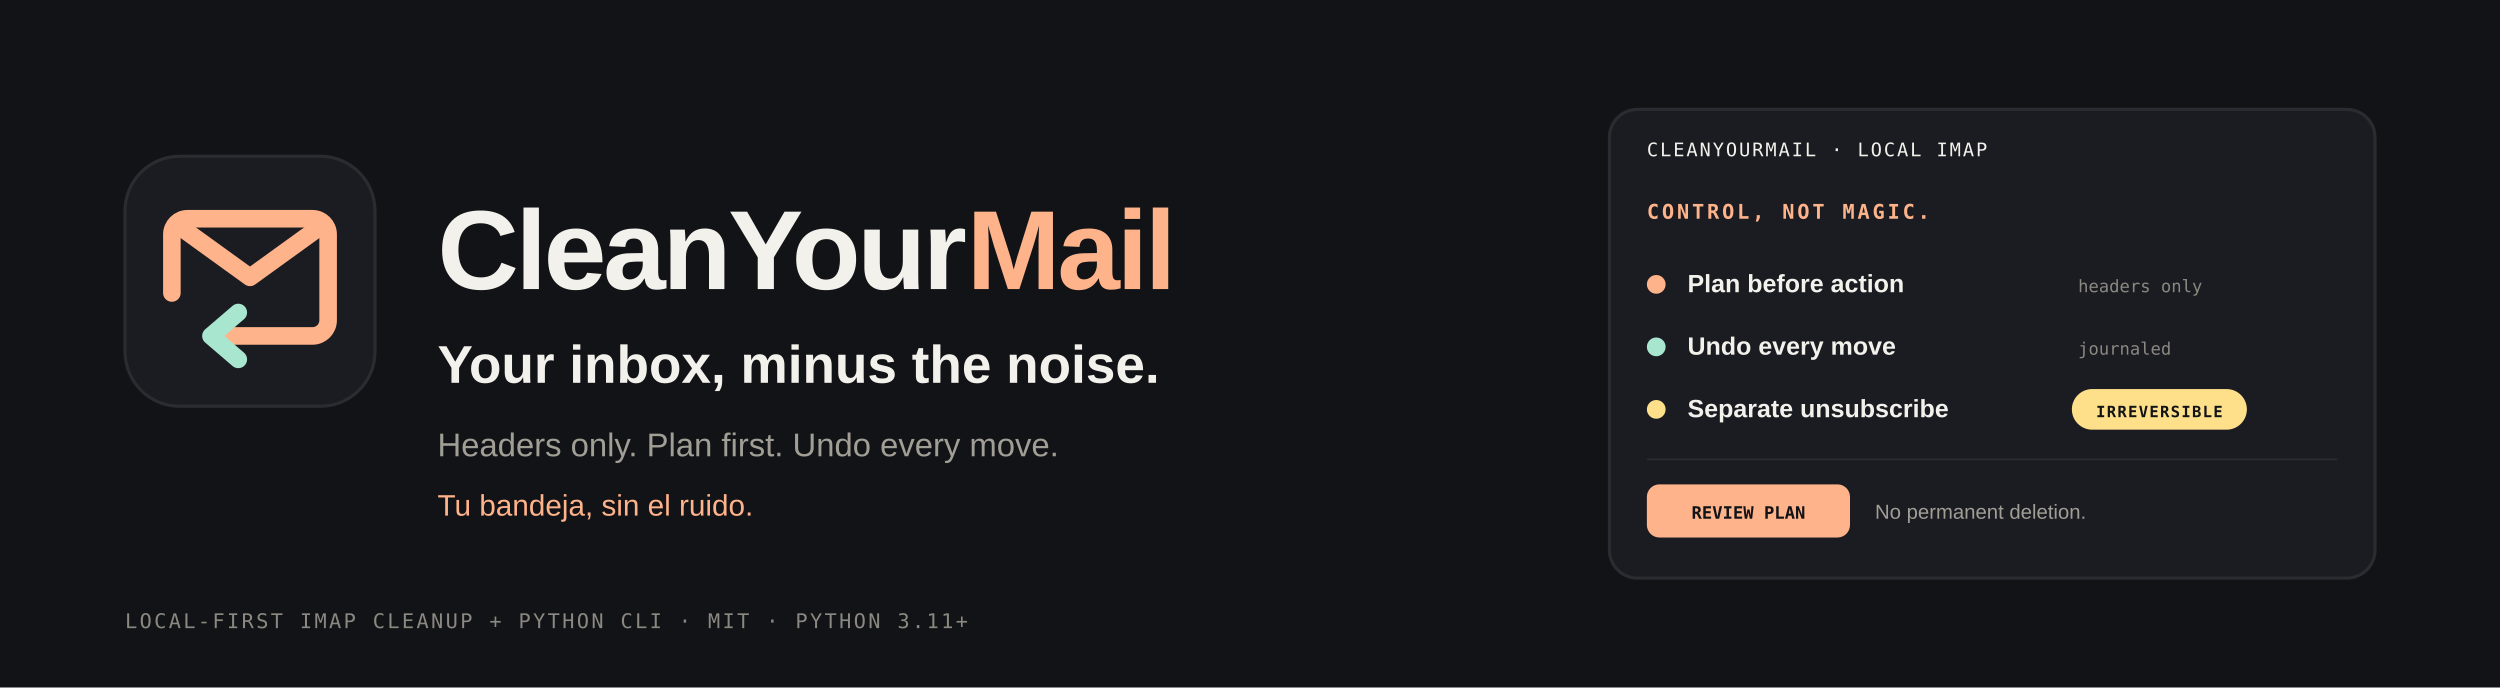
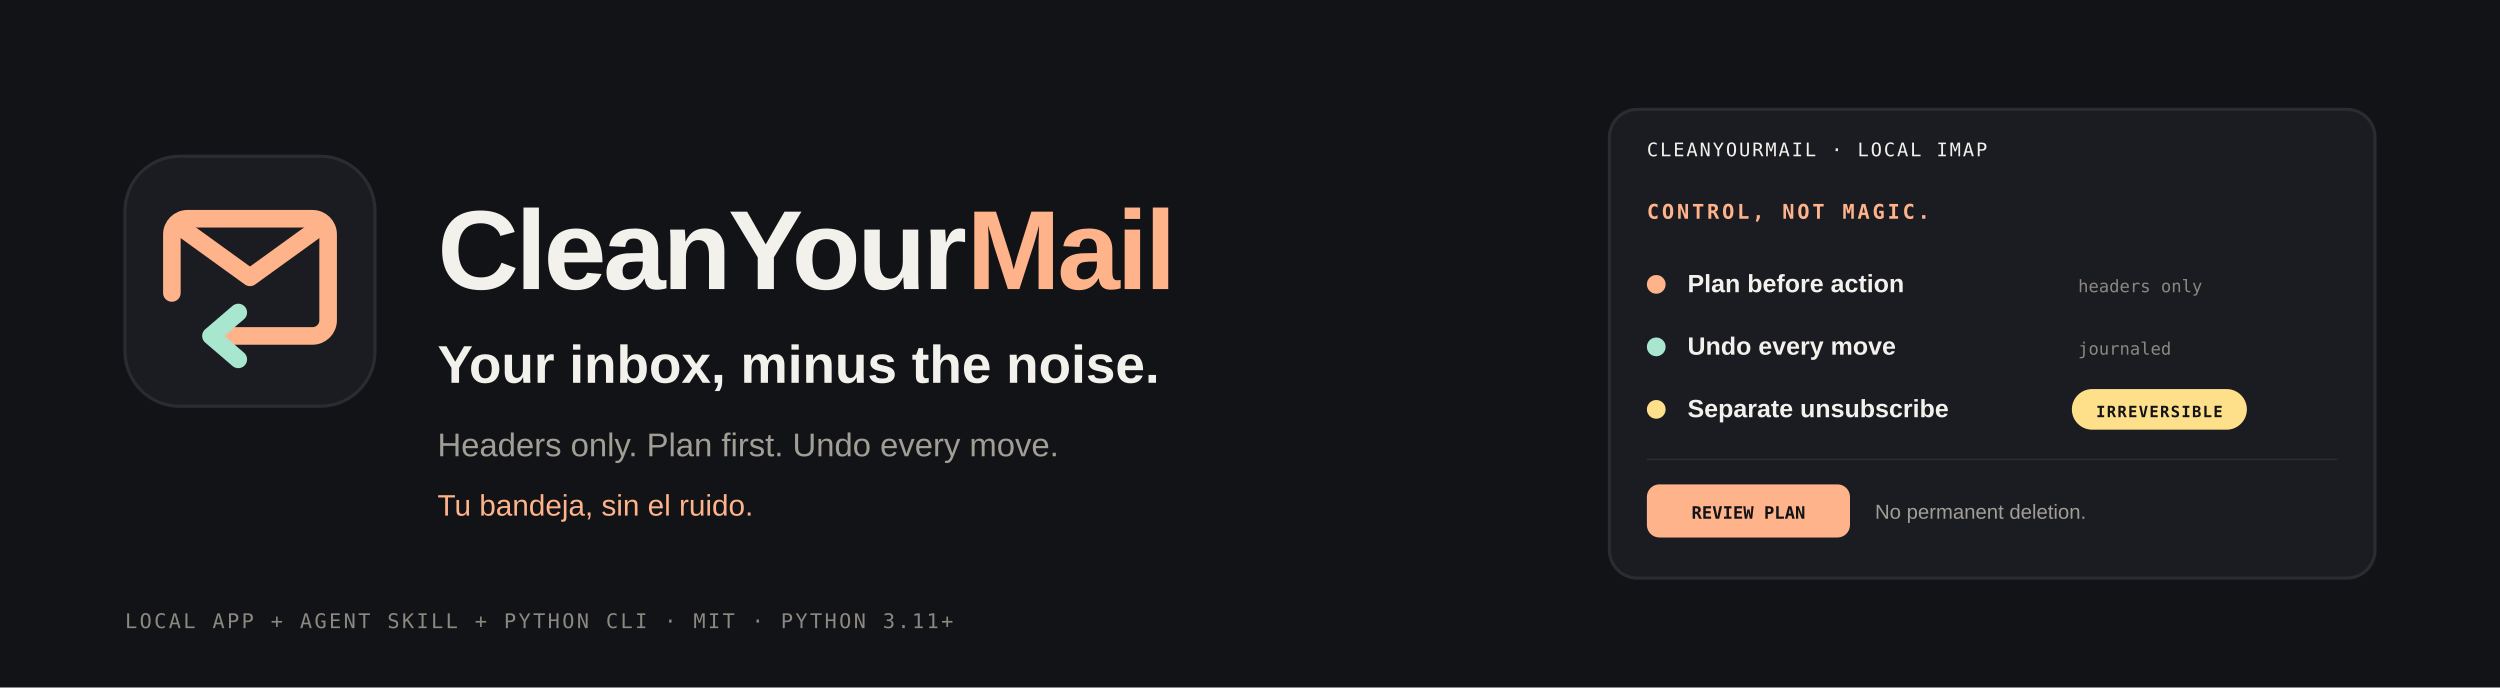
<svg xmlns="http://www.w3.org/2000/svg" width="1600" height="440" viewBox="0 0 1600 440" role="img" aria-labelledby="title desc">
  <rect width="1600" height="440" fill="#121316" />
  <rect x="80" y="100" width="160" height="160" rx="35" fill="#1B1C21" stroke="#2A2C31" stroke-width="2" />
  <g transform="translate(80 100) scale(2.5)" fill="none" stroke-linecap="round" stroke-linejoin="round">
    <path d="M12 35 V20 A4 4 0 0 1 16 16 H48 A4 4 0 0 1 52 20 V42 A4 4 0 0 1 48 46 H23" stroke="#FFB38A" stroke-width="4.5" />
    <path d="M14 18 L32 31 L50 18" stroke="#FFB38A" stroke-width="4.5" />
    <path d="M29 40 L22 46 L29 52" stroke="#A8E6CF" stroke-width="4.5" />
  </g>
  <text x="280" y="185" fill="#F3F1EC" font-family="Segoe UI, Helvetica Neue, Arial, sans-serif" font-size="72" font-weight="700" letter-spacing="-2">CleanYour<tspan fill="#FFB38A">Mail</tspan>
  </text>
  <text x="280" y="245" fill="#F3F1EC" font-family="Segoe UI, Helvetica Neue, Arial, sans-serif" font-size="34" font-weight="600">Your inbox, minus the noise.</text>
  <text x="280" y="292" fill="#A19E96" font-family="Segoe UI, Helvetica Neue, Arial, sans-serif" font-size="21">Headers only. Plan first. Undo every move.</text>
  <text x="280" y="330" fill="#FFB38A" font-family="Segoe UI, Helvetica Neue, Arial, sans-serif" font-size="19">Tu bandeja, sin el ruido.</text>
-   <text x="80" y="402" fill="#8B8881" font-family="Consolas, Menlo, monospace" font-size="13" letter-spacing="1.5">LOCAL-FIRST IMAP CLEANUP + PYTHON CLI · MIT · PYTHON 3.11+</text>
+   <text x="80" y="402" fill="#8B8881" font-family="Consolas, Menlo, monospace" font-size="13" letter-spacing="1.5">LOCAL APP + AGENT SKILL + PYTHON CLI · MIT · PYTHON 3.11+</text>
  <rect x="1030" y="70" width="490" height="300" rx="18" fill="#1B1C21" stroke="#2A2C31" stroke-width="2" />
  <text x="1054" y="100" fill="#F3F1EC" font-family="Consolas, Menlo, monospace" font-size="12" letter-spacing="1.2">CLEANYOURMAIL · LOCAL IMAP</text>
  <text x="1054" y="140" fill="#FFB38A" font-family="Consolas, Menlo, monospace" font-size="13" font-weight="700" letter-spacing="1.8">CONTROL, NOT MAGIC.</text>
  <circle cx="1060" cy="182" r="6" fill="#FFB38A" />
  <text x="1080" y="187" fill="#F3F1EC" font-family="Segoe UI, Helvetica Neue, Arial, sans-serif" font-size="16" font-weight="600">Plan before action</text>
  <text x="1330" y="187" fill="#8B8881" font-family="Consolas, Menlo, monospace" font-size="11">headers only</text>
  <circle cx="1060" cy="222" r="6" fill="#A8E6CF" />
  <text x="1080" y="227" fill="#F3F1EC" font-family="Segoe UI, Helvetica Neue, Arial, sans-serif" font-size="16" font-weight="600">Undo every move</text>
  <text x="1330" y="227" fill="#8B8881" font-family="Consolas, Menlo, monospace" font-size="11">journaled</text>
  <circle cx="1060" cy="262" r="6" fill="#FFE08A" />
  <text x="1080" y="267" fill="#F3F1EC" font-family="Segoe UI, Helvetica Neue, Arial, sans-serif" font-size="16" font-weight="600">Separate unsubscribe</text>
  <rect x="1326" y="249" width="112" height="26" rx="13" fill="#FFE08A" />
  <text x="1382" y="267" text-anchor="middle" fill="#121316" font-family="Consolas, Menlo, monospace" font-size="10" font-weight="700" letter-spacing="0.8">IRREVERSIBLE</text>
  <line x1="1054" y1="294" x2="1496" y2="294" stroke="#2A2C31" stroke-width="1" />
  <rect x="1054" y="310" width="130" height="34" rx="8" fill="#FFB38A" />
  <text x="1119" y="332" text-anchor="middle" fill="#121316" font-family="Consolas, Menlo, monospace" font-size="11" font-weight="700">REVIEW PLAN</text>
  <text x="1200" y="332" fill="#A19E96" font-family="Segoe UI, Helvetica Neue, Arial, sans-serif" font-size="13">No permanent deletion.</text>
</svg>
